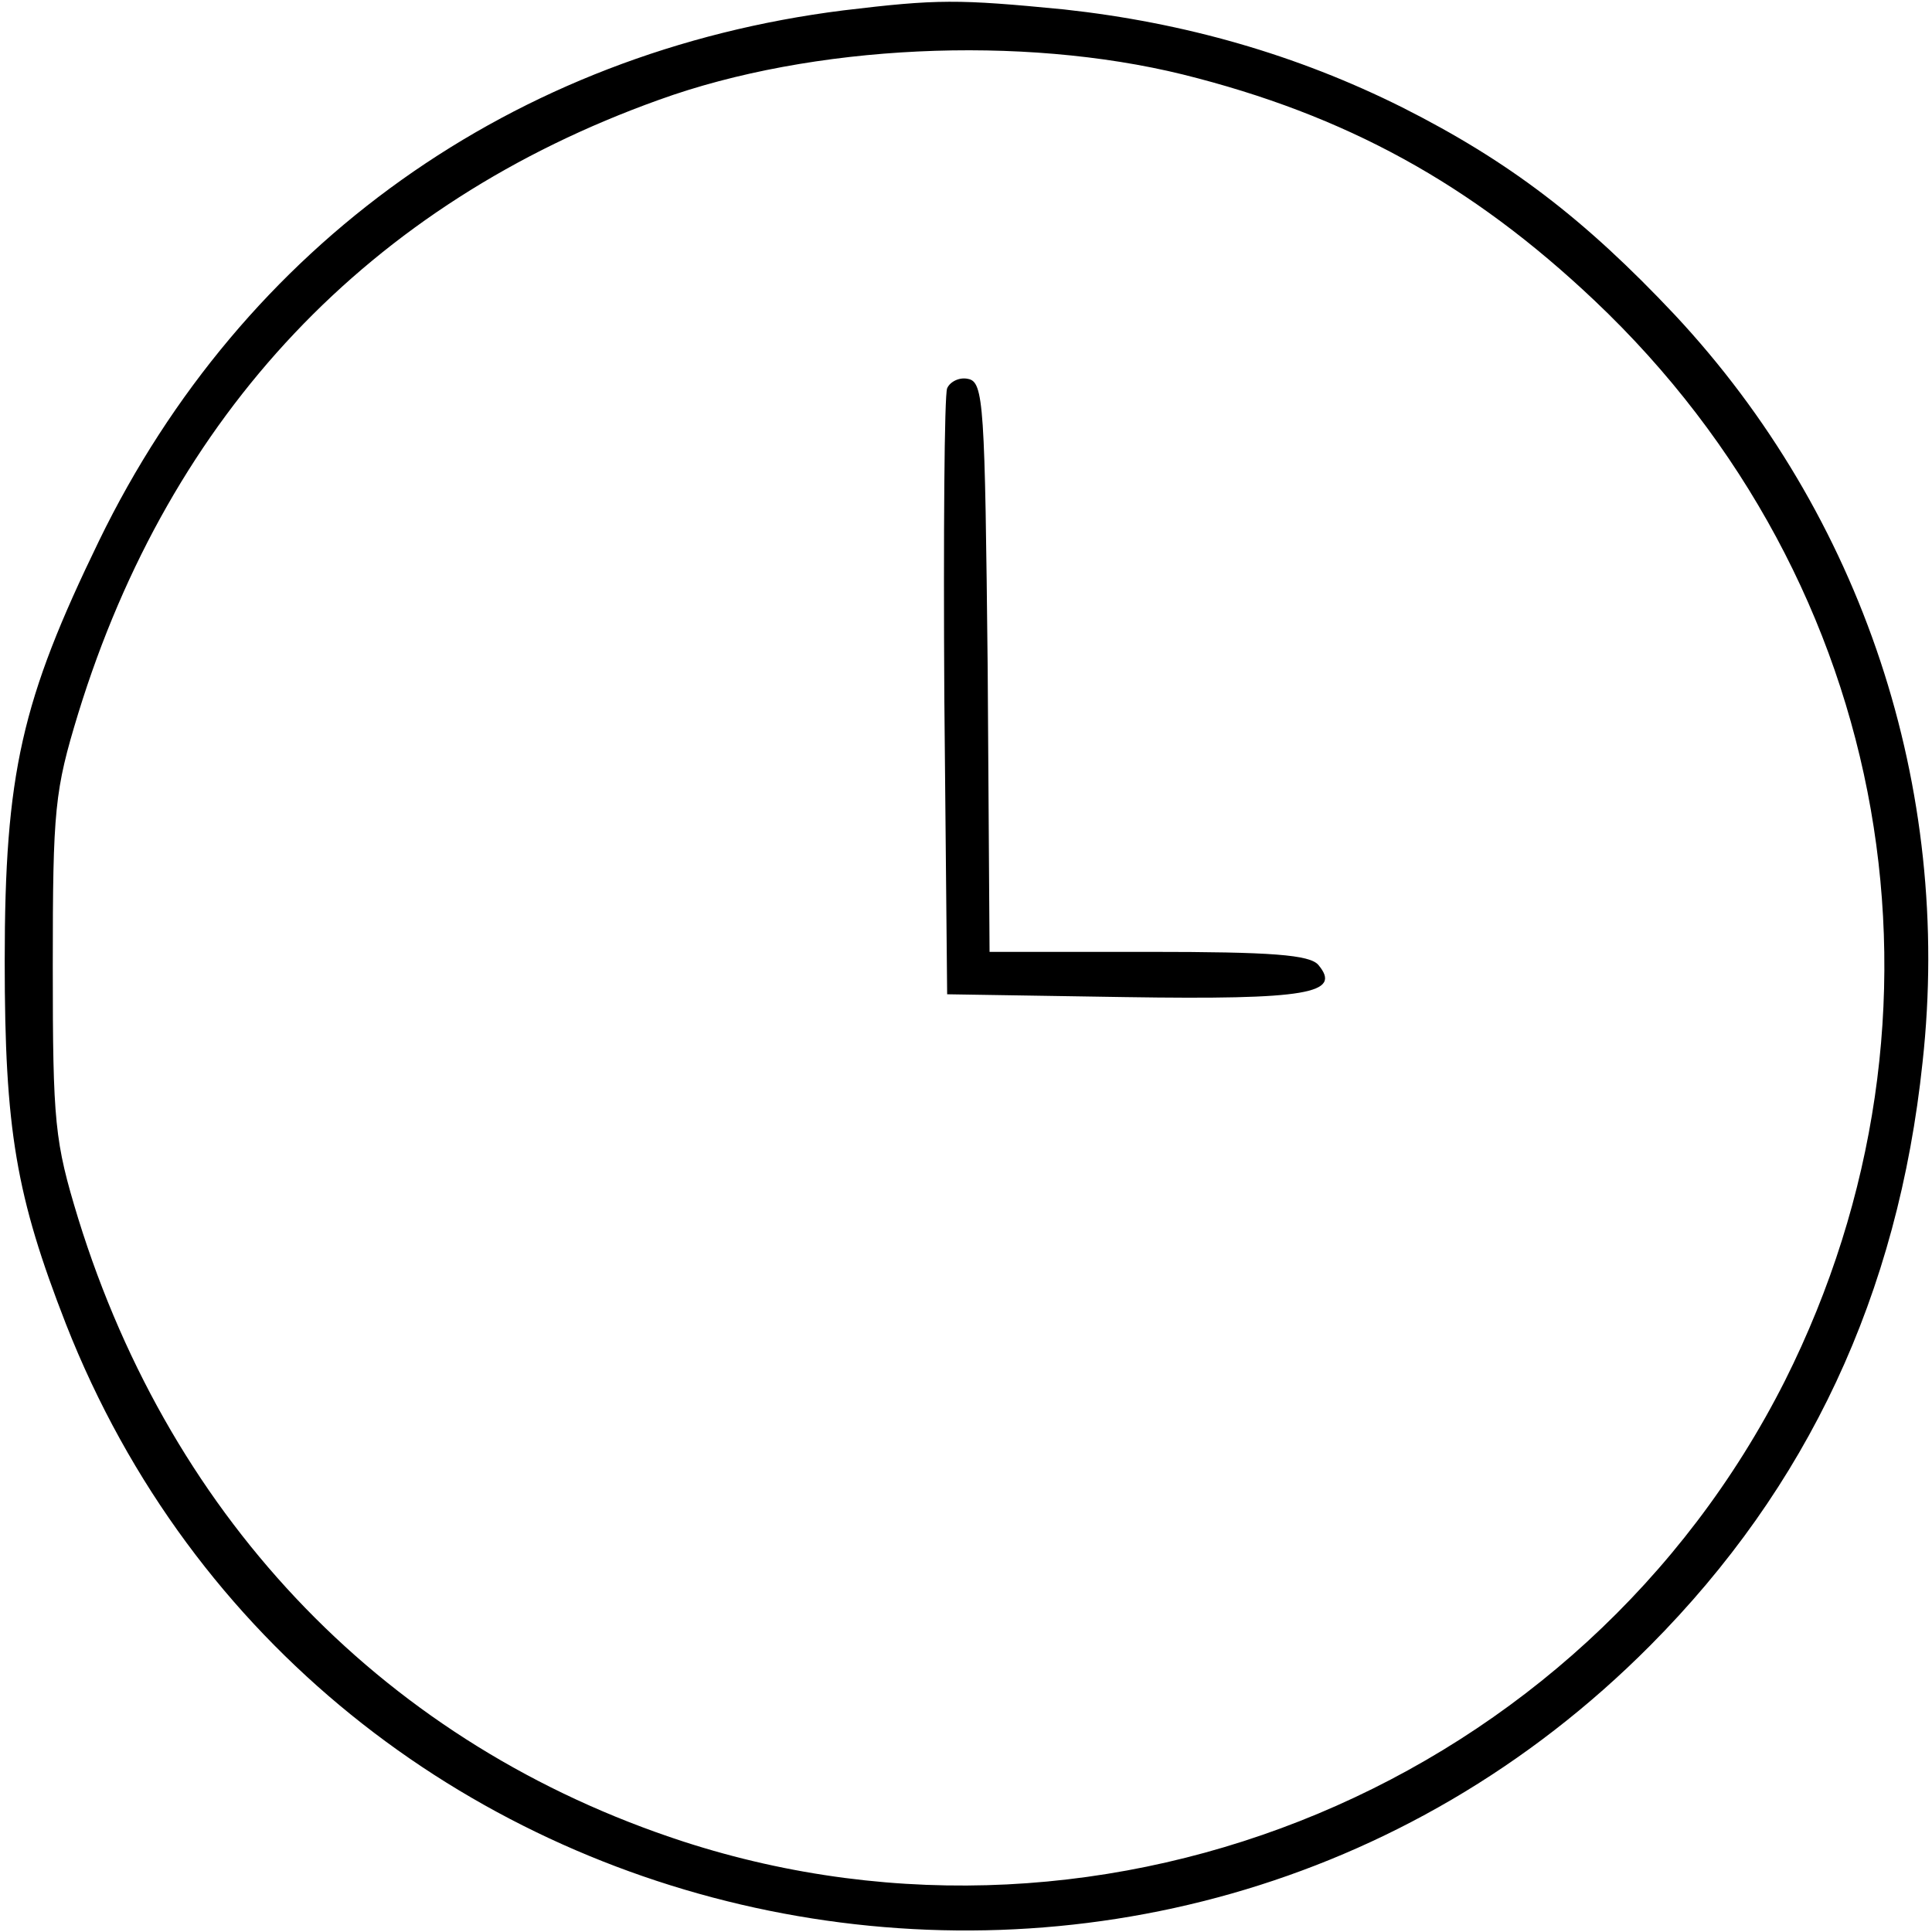
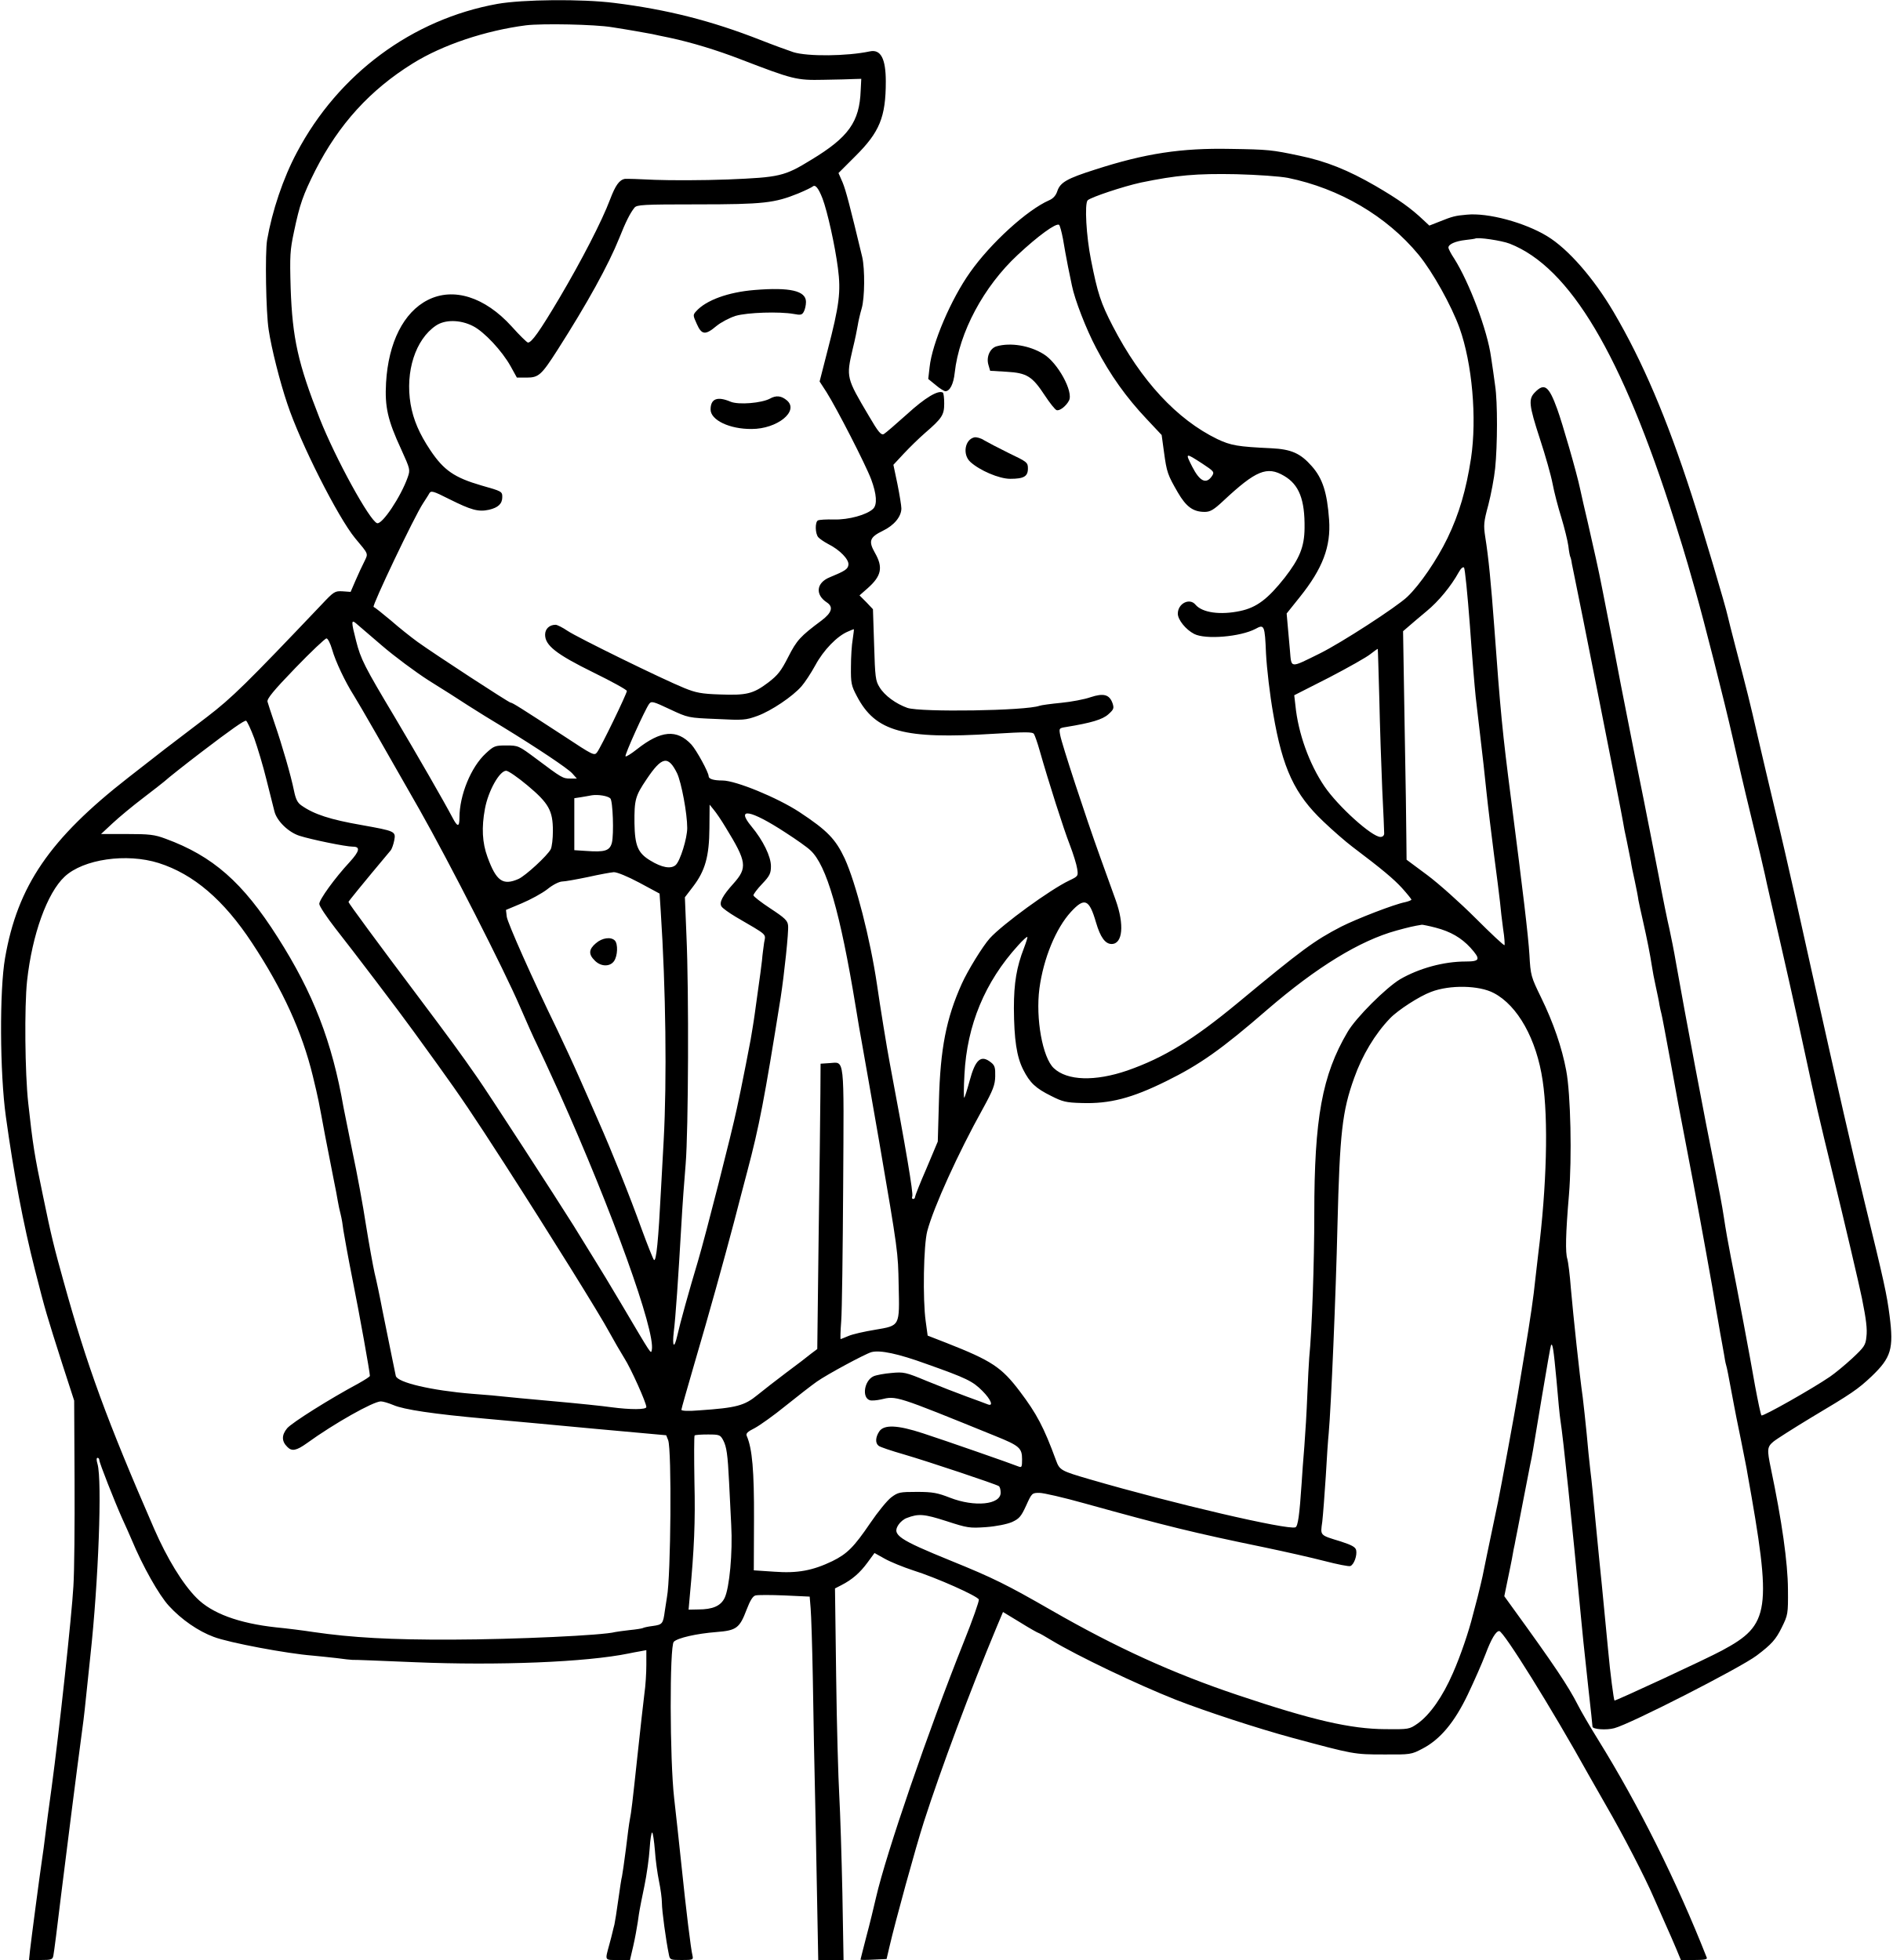
- <svg xmlns="http://www.w3.org/2000/svg" version="1.0" width="205pt" height="205pt" viewBox="0 0 205 205" preserveAspectRatio="xMidYMid meet">
-   <g transform="translate(0,205) scale(0.1,-0.1)" fill="#000000" stroke="none">
-     <path d="M895 2039 c-350 -44 -637 -248 -790 -563 -82 -169 -100 -246 -100 -446 0 -179 12 -249 65 -385 268 -682 1161 -864 1681 -341 167 168 263 372 289 619 32 291 -64 580 -263 793 -96 102 -176 163 -289 220 -112 56 -231 90 -359 104 -113 11 -134 11 -234 -1z m360 -68 c173 -43 306 -116 437 -240 317 -300 397 -757 202 -1146 -215 -426 -716 -636 -1169 -489 -313 102 -542 338 -642 661 -25 82 -27 101 -27 268 0 167 2 186 27 268 98 318 309 541 616 651 163 59 385 69 556 27z" />
-     <path d="M1005 1638 c-3 -7 -4 -155 -3 -328 l3 -315 189 -3 c194 -3 230 4 205 34 -9 11 -50 14 -180 14 l-169 0 -2 302 c-3 279 -4 303 -21 306 -9 2 -19 -3 -22 -10z" />
+ <svg xmlns="http://www.w3.org/2000/svg" version="1.0" width="972pt" height="1007pt" viewBox="0 0 972 1007" preserveAspectRatio="xMidYMid meet">
+   <g transform="translate(0,1007) scale(0.1,-0.1)" fill="#000000" stroke="none">
+     <path d="M2555 10050 c-438 -79 -817 -360 -1030 -763 -71 -133 -127 -301 -153 -450 -11 -65 -6 -373 8 -461 14 -95 58 -269 96 -381 67 -202 260 -583 348 -690 71 -85 68 -77 47 -121 -11 -21 -31 -65 -45 -97 l-25 -58 -42 3 c-39 2 -44 -1 -107 -68 -387 -407 -459 -478 -588 -577 -203 -154 -239 -182 -405 -312 -404 -315 -569 -557 -633 -927 -29 -165 -27 -591 4 -814 41 -296 89 -551 150 -790 55 -216 58 -224 141 -485 l60 -185 2 -410 c1 -225 -1 -470 -6 -544 -8 -146 -73 -747 -112 -1035 -14 -99 -27 -200 -30 -225 -8 -66 -14 -111 -20 -150 -10 -66 -56 -415 -61 -462 l-5 -48 60 0 c55 0 61 2 65 22 3 13 21 153 40 313 33 265 79 629 106 830 6 44 13 98 15 120 2 22 15 146 29 276 42 384 61 902 37 987 -6 20 -6 32 0 32 5 0 9 -5 9 -11 0 -14 79 -214 117 -299 17 -36 38 -85 49 -110 57 -137 141 -286 192 -341 64 -70 151 -130 230 -159 78 -30 378 -86 507 -96 33 -3 89 -9 125 -13 36 -5 72 -9 80 -9 8 1 152 -5 320 -12 428 -18 882 0 1100 45 14 3 40 8 58 11 l32 6 0 -75 c0 -42 -4 -109 -10 -149 -5 -40 -21 -181 -35 -313 -27 -252 -32 -294 -40 -335 -3 -14 -12 -81 -20 -150 -9 -69 -18 -132 -20 -140 -3 -9 -11 -63 -19 -120 -8 -58 -17 -115 -20 -128 -3 -12 -8 -30 -10 -40 -2 -9 -9 -37 -16 -62 -23 -85 -26 -80 44 -80 l62 0 17 73 c9 39 19 95 23 122 4 28 8 57 10 65 1 8 12 62 24 120 12 58 24 144 27 192 3 48 9 85 13 83 4 -2 10 -44 14 -92 3 -48 13 -119 21 -158 8 -38 15 -89 15 -113 0 -37 20 -188 36 -265 5 -26 8 -27 66 -27 57 0 60 1 55 23 -8 31 -33 234 -57 467 -11 107 -28 260 -37 340 -23 199 -24 783 -2 805 20 20 117 42 219 50 103 8 119 20 155 115 18 47 32 70 46 73 11 3 78 3 149 0 l129 -6 5 -61 c3 -34 8 -191 11 -351 2 -159 9 -505 15 -768 5 -263 10 -525 11 -582 l2 -105 65 0 65 0 -6 343 c-4 188 -11 414 -16 502 -5 88 -13 363 -16 612 l-6 452 33 17 c55 28 96 64 134 116 l36 49 52 -29 c28 -16 94 -43 146 -60 121 -38 331 -132 338 -150 2 -8 -32 -105 -77 -217 -183 -458 -399 -1087 -451 -1313 -11 -48 -33 -139 -50 -202 -16 -63 -30 -116 -30 -118 0 -2 30 -2 67 0 l67 3 14 60 c31 134 135 512 178 646 88 273 238 675 374 1001 l32 76 89 -54 c48 -30 91 -54 94 -54 2 0 33 -17 67 -38 133 -80 436 -225 638 -305 151 -59 419 -147 600 -196 312 -84 315 -85 467 -85 138 -1 143 0 198 29 92 47 166 136 234 278 32 67 73 160 91 207 30 80 54 120 71 120 22 0 271 -400 457 -735 19 -33 61 -107 94 -165 83 -143 199 -367 243 -470 21 -47 49 -112 64 -145 15 -33 38 -86 51 -117 l24 -58 69 0 c51 0 68 3 64 12 -156 396 -350 784 -557 1118 -43 69 -90 150 -105 180 -50 98 -120 203 -339 505 l-39 54 17 83 c10 46 19 94 22 108 2 14 7 36 9 50 3 14 8 36 10 50 3 14 7 34 9 45 2 11 16 81 30 155 14 74 31 158 36 185 12 57 8 35 62 360 23 138 43 252 45 254 8 12 13 -19 28 -179 8 -96 17 -188 20 -205 15 -96 58 -509 106 -1015 10 -107 10 -104 38 -365 12 -104 21 -193 21 -196 0 -14 72 -19 112 -8 82 21 649 311 731 373 77 58 99 83 129 144 32 65 33 69 32 197 -1 138 -31 350 -88 622 -20 96 -19 109 13 136 17 14 104 69 193 123 210 125 241 146 312 213 100 96 114 141 92 311 -14 109 -26 166 -131 595 -65 268 -123 521 -270 1180 -41 187 -78 349 -80 360 -44 194 -71 314 -110 475 -26 107 -64 272 -86 365 -41 180 -55 235 -114 460 -20 77 -38 148 -40 158 -11 52 -126 440 -185 622 -128 396 -253 689 -401 941 -103 175 -234 325 -341 390 -116 71 -306 122 -414 111 -59 -5 -74 -9 -141 -36 l-51 -20 -29 27 c-65 62 -128 107 -248 177 -140 81 -254 127 -390 155 -142 30 -159 32 -355 35 -252 5 -437 -23 -694 -106 -145 -46 -180 -66 -195 -111 -7 -22 -21 -38 -42 -47 -114 -50 -301 -221 -406 -370 -98 -138 -195 -365 -208 -487 l-7 -61 38 -31 c21 -18 44 -32 50 -32 23 0 42 37 48 95 23 208 149 443 323 605 106 99 197 165 213 155 4 -3 13 -35 20 -72 6 -38 18 -102 26 -143 9 -41 17 -85 20 -97 14 -71 73 -224 125 -322 72 -138 155 -254 259 -364 l77 -82 12 -88 c14 -104 19 -117 71 -207 43 -74 79 -100 138 -100 28 0 46 10 96 57 167 156 224 180 312 128 77 -45 107 -122 105 -269 -1 -96 -26 -156 -102 -254 -87 -110 -144 -153 -228 -171 -103 -22 -195 -9 -230 32 -30 37 -91 7 -91 -46 0 -31 41 -82 84 -104 58 -30 237 -15 315 26 45 25 48 19 54 -127 4 -76 20 -214 37 -309 48 -282 110 -414 258 -554 48 -46 115 -104 148 -129 155 -117 213 -166 256 -213 26 -29 47 -55 48 -59 0 -3 -15 -9 -32 -13 -57 -11 -250 -86 -329 -126 -137 -71 -200 -117 -529 -390 -232 -192 -381 -283 -569 -349 -166 -57 -309 -53 -378 12 -58 54 -94 256 -74 409 21 156 85 310 162 394 70 76 94 66 129 -55 22 -75 47 -110 80 -110 57 0 66 99 21 225 -16 44 -52 145 -81 225 -74 205 -196 578 -204 622 -7 37 -6 37 31 43 128 21 186 38 216 65 28 25 30 31 22 56 -16 46 -46 54 -113 32 -31 -11 -100 -24 -152 -29 -52 -5 -102 -12 -110 -15 -70 -26 -610 -34 -679 -11 -59 21 -117 63 -143 106 -21 33 -23 52 -28 218 l-6 183 -34 36 -35 35 42 37 c71 63 80 107 37 182 -34 60 -27 80 41 113 58 28 95 73 95 115 0 13 -9 69 -20 124 l-21 100 54 58 c30 32 78 79 108 105 88 76 99 93 99 152 0 28 -3 54 -7 56 -24 14 -91 -26 -184 -111 -57 -51 -110 -97 -119 -102 -14 -7 -28 9 -77 93 -116 196 -117 198 -83 344 12 48 23 103 26 122 3 20 12 59 20 86 16 54 17 202 3 264 -64 266 -84 343 -101 384 l-21 48 86 86 c125 124 157 201 157 384 0 118 -26 167 -82 155 -118 -25 -319 -27 -393 -4 -27 9 -104 37 -170 63 -250 98 -477 156 -750 190 -167 21 -470 18 -600 -5z m590 -120 c78 -12 174 -29 205 -35 14 -3 54 -12 90 -19 112 -24 241 -63 365 -111 268 -103 286 -108 425 -105 69 1 140 3 159 4 l35 1 -3 -60 c-6 -161 -62 -240 -254 -356 -138 -85 -163 -90 -427 -101 -129 -5 -298 -5 -375 -2 -77 4 -147 6 -155 5 -29 -5 -49 -34 -76 -105 -42 -112 -147 -315 -261 -508 -101 -170 -142 -228 -161 -228 -5 0 -43 37 -84 83 -138 152 -299 202 -430 136 -125 -63 -203 -219 -215 -425 -7 -124 8 -192 78 -343 46 -102 47 -104 33 -144 -35 -99 -131 -243 -157 -235 -38 12 -214 333 -295 538 -111 282 -140 412 -149 669 -5 168 -3 196 17 290 30 143 46 188 110 316 121 237 281 413 500 549 154 96 374 169 582 196 84 10 354 5 443 -10z m3471 -774 c264 -54 507 -196 671 -395 72 -88 168 -260 210 -376 65 -182 90 -463 59 -670 -25 -162 -61 -286 -121 -410 -53 -110 -143 -242 -207 -302 -55 -52 -337 -235 -448 -290 -156 -77 -146 -78 -154 14 -4 43 -9 103 -12 134 l-5 57 68 85 c117 146 160 259 150 397 -10 139 -33 212 -89 275 -58 66 -105 87 -208 92 -172 8 -207 14 -277 47 -208 101 -392 300 -537 580 -62 120 -78 169 -112 341 -24 119 -34 289 -17 306 17 16 182 71 273 91 184 38 285 47 490 43 111 -3 225 -11 266 -19z m-2391 -106 c25 -66 64 -241 79 -357 16 -122 8 -189 -54 -427 l-40 -156 35 -54 c52 -82 201 -372 230 -449 28 -76 32 -129 10 -151 -32 -31 -126 -57 -201 -55 -39 1 -76 -1 -83 -5 -15 -9 -14 -67 2 -86 7 -8 30 -24 51 -35 60 -30 108 -80 104 -107 -3 -22 -16 -31 -96 -64 -69 -28 -76 -89 -15 -129 35 -23 26 -53 -27 -93 -110 -82 -127 -101 -171 -187 -37 -73 -54 -94 -102 -131 -78 -59 -112 -67 -248 -62 -96 3 -125 9 -184 33 -111 45 -550 260 -600 294 -25 17 -53 31 -61 31 -32 0 -54 -21 -54 -51 0 -55 57 -100 248 -194 94 -46 172 -89 172 -95 0 -14 -134 -291 -153 -315 -14 -19 -20 -16 -173 85 -218 142 -262 170 -271 170 -9 0 -392 250 -478 312 -33 24 -95 73 -137 110 -43 36 -83 68 -89 70 -10 3 209 464 254 532 12 19 27 41 32 51 9 15 19 13 100 -28 116 -58 152 -68 207 -56 47 11 68 31 68 65 0 29 -2 30 -108 60 -137 40 -192 77 -261 180 -57 85 -88 157 -102 238 -28 167 25 332 130 403 47 32 125 31 190 -2 58 -29 150 -128 194 -207 l32 -58 50 0 c62 0 76 13 158 141 154 241 262 437 318 576 33 83 55 127 78 156 13 15 41 17 325 17 338 0 395 7 516 56 36 15 69 31 75 36 13 11 29 -8 50 -62z m3530 -232 c309 -121 576 -570 846 -1423 28 -88 59 -189 69 -225 10 -36 28 -99 40 -140 42 -147 149 -568 190 -750 23 -102 63 -275 90 -385 46 -189 66 -274 76 -320 2 -11 15 -69 29 -130 73 -317 126 -551 175 -780 57 -266 73 -334 145 -630 56 -229 139 -583 149 -635 22 -109 28 -159 23 -198 -4 -43 -11 -53 -73 -111 -38 -35 -89 -77 -114 -94 -89 -61 -345 -206 -352 -199 -4 4 -18 72 -33 152 -26 150 -90 490 -125 665 -11 55 -27 145 -35 200 -8 55 -29 165 -45 245 -52 256 -155 802 -201 1063 -10 60 -26 138 -34 175 -9 37 -34 159 -55 272 -22 113 -42 216 -45 230 -3 14 -7 34 -9 45 -2 11 -33 169 -70 350 -36 182 -67 341 -70 355 -4 25 -84 437 -92 475 -2 11 -6 31 -9 45 -8 45 -43 202 -69 315 -15 61 -32 139 -40 175 -17 81 -91 337 -117 408 -43 119 -66 136 -114 87 -35 -35 -32 -65 25 -240 28 -85 57 -188 65 -230 8 -43 28 -120 45 -174 16 -53 32 -118 36 -146 3 -27 8 -53 10 -56 2 -3 6 -19 8 -35 3 -16 8 -38 10 -49 24 -112 245 -1228 252 -1273 3 -20 12 -68 21 -107 8 -38 17 -83 20 -100 2 -16 11 -61 20 -100 8 -38 17 -83 19 -100 3 -16 14 -66 24 -110 20 -88 36 -169 45 -228 3 -22 12 -69 20 -105 8 -37 17 -79 19 -95 3 -15 7 -35 10 -45 3 -9 23 -118 46 -242 22 -124 60 -328 85 -455 46 -239 86 -457 130 -705 13 -80 27 -158 30 -175 3 -16 8 -45 11 -64 3 -18 8 -43 10 -55 2 -11 7 -37 10 -56 3 -19 7 -43 10 -52 6 -21 8 -32 41 -208 2 -14 18 -92 35 -175 16 -82 32 -159 33 -170 128 -713 118 -782 -130 -915 -79 -43 -548 -260 -552 -257 -4 5 -22 140 -33 262 -28 295 -42 433 -45 460 -2 17 -11 109 -20 205 -9 96 -20 211 -26 255 -5 44 -14 130 -19 190 -6 61 -15 144 -20 185 -17 119 -49 424 -61 560 -5 69 -14 137 -18 151 -11 33 -9 129 8 329 16 192 9 520 -14 640 -22 118 -66 246 -129 375 -52 107 -54 113 -60 220 -6 98 -32 316 -95 805 -43 333 -54 444 -86 885 -16 216 -29 352 -46 457 -9 60 -8 76 16 164 14 54 30 139 35 188 12 118 13 339 0 424 -5 37 -14 103 -21 147 -19 139 -112 384 -189 506 -17 25 -30 51 -30 57 0 17 35 33 88 39 26 3 48 6 49 7 10 9 138 -10 178 -26z m-1579 -1130 c59 -39 63 -43 50 -63 -30 -45 -63 -29 -102 47 -37 73 -36 73 52 16z m1374 -828 c11 -157 25 -323 30 -370 5 -47 17 -143 25 -215 9 -71 22 -193 30 -270 8 -77 26 -223 39 -325 14 -102 27 -212 31 -245 3 -33 10 -95 16 -138 7 -43 9 -80 7 -83 -3 -3 -70 60 -149 139 -79 79 -191 179 -249 222 l-105 78 -1 101 c0 56 -4 320 -9 587 l-8 486 29 25 c16 14 57 49 92 78 61 50 126 129 165 200 11 20 22 29 27 24 5 -5 18 -137 30 -294z m-5588 -107 c65 -56 173 -136 240 -179 68 -42 159 -100 203 -129 44 -28 124 -78 178 -110 178 -109 332 -212 356 -238 l24 -27 -34 0 c-38 0 -43 3 -175 102 -90 67 -92 68 -153 68 -58 0 -64 -2 -106 -41 -76 -70 -135 -215 -135 -330 0 -49 -10 -49 -35 -1 -43 82 -179 318 -297 517 -156 261 -175 298 -199 393 -25 97 -25 110 -1 90 9 -8 70 -60 134 -115z m2418 32 c-5 -27 -9 -91 -9 -141 -1 -84 2 -97 30 -150 96 -184 240 -223 703 -194 166 10 200 10 207 -1 5 -8 18 -45 29 -84 47 -165 124 -406 155 -485 18 -47 35 -102 38 -123 6 -38 5 -39 -41 -61 -97 -46 -343 -225 -408 -297 -36 -40 -113 -165 -144 -234 -80 -178 -110 -334 -117 -600 l-6 -210 -58 -138 c-33 -75 -59 -142 -59 -147 0 -6 -4 -10 -10 -10 -5 0 -7 6 -4 13 6 16 -32 242 -116 687 -14 73 -50 295 -65 400 -35 237 -109 524 -166 649 -47 100 -89 144 -233 239 -113 74 -327 162 -395 162 -46 0 -71 8 -71 22 0 20 -62 133 -88 162 -75 81 -157 74 -281 -24 -29 -23 -55 -39 -58 -36 -6 6 99 238 121 269 12 16 20 14 107 -27 94 -44 94 -44 240 -50 137 -7 149 -6 210 16 71 26 181 100 226 152 16 18 48 66 71 108 42 78 112 150 167 173 17 8 31 13 31 12 1 -1 -2 -24 -6 -52z m-2674 -52 c17 -61 68 -168 112 -237 30 -48 163 -280 337 -586 154 -272 435 -824 515 -1010 34 -79 73 -166 87 -194 14 -28 66 -141 116 -251 272 -607 495 -1227 475 -1321 -5 -21 3 -33 -156 236 -54 91 -116 194 -139 230 -22 36 -71 115 -108 175 -78 125 -441 685 -494 760 -86 124 -145 204 -295 404 -215 286 -366 491 -366 497 0 3 66 85 216 264 7 8 15 32 19 52 9 47 5 48 -167 79 -161 28 -245 55 -310 101 -20 14 -29 32 -38 76 -15 75 -61 234 -100 347 -17 50 -33 99 -36 110 -3 15 30 56 143 173 81 84 153 152 160 152 7 0 20 -26 29 -57z m5379 -253 c3 -140 10 -349 15 -465 6 -115 10 -218 10 -227 0 -11 -8 -18 -19 -18 -44 0 -218 157 -288 260 -78 115 -135 273 -149 416 l-6 52 179 91 c98 51 194 105 213 121 19 15 36 27 37 26 1 -1 4 -116 8 -256z m-5779 -203 c17 -48 46 -144 63 -214 18 -71 36 -144 41 -163 13 -49 72 -106 128 -124 59 -19 238 -56 275 -56 39 0 34 -23 -16 -78 -78 -84 -157 -194 -157 -216 0 -11 38 -68 83 -126 86 -109 333 -434 402 -530 22 -30 77 -107 123 -170 123 -171 177 -251 344 -510 229 -356 490 -775 538 -865 24 -44 59 -104 77 -133 33 -51 113 -229 113 -251 0 -14 -82 -14 -180 -1 -41 6 -176 20 -300 31 -124 11 -238 22 -255 24 -16 2 -88 9 -160 14 -208 17 -384 58 -392 92 -3 15 -26 125 -69 339 -13 69 -31 154 -40 190 -8 36 -28 146 -44 245 -15 99 -46 268 -69 375 -22 107 -42 210 -46 228 -59 340 -156 590 -339 877 -179 282 -333 417 -576 506 -56 21 -83 24 -198 24 l-133 0 59 55 c32 30 103 89 157 130 54 41 103 80 109 85 17 16 117 95 192 152 148 113 219 163 228 160 5 -2 24 -42 42 -90z m2172 -180 c22 -47 52 -206 52 -281 0 -53 -36 -169 -59 -190 -24 -22 -71 -14 -131 23 -63 38 -79 75 -81 191 -1 121 4 140 62 226 79 118 111 124 157 31z m-769 -62 c110 -92 131 -130 131 -234 0 -40 -5 -82 -11 -94 -17 -33 -130 -137 -166 -153 -80 -35 -114 -11 -159 113 -27 73 -31 152 -13 248 17 92 75 195 109 195 11 0 60 -34 109 -75z m426 -67 c13 -12 19 -184 8 -228 -11 -41 -36 -49 -131 -42 l-62 4 0 134 0 133 33 5 c17 3 43 7 57 10 32 5 82 -3 95 -16z m593 -150 c108 -176 112 -206 40 -287 -57 -63 -75 -98 -62 -118 5 -9 39 -33 74 -54 168 -98 153 -85 145 -132 -3 -23 -9 -64 -11 -92 -3 -27 -12 -95 -20 -150 -8 -55 -16 -113 -18 -130 -2 -16 -7 -46 -10 -65 -3 -19 -8 -46 -10 -60 -4 -24 -44 -228 -51 -260 -2 -8 -11 -51 -20 -95 -26 -124 -159 -646 -200 -785 -46 -153 -92 -319 -106 -382 -16 -71 -27 -58 -18 20 9 70 23 273 39 552 5 91 15 230 22 310 14 171 17 889 4 1173 l-8 197 42 55 c62 81 83 155 84 300 l1 121 21 -26 c12 -14 40 -55 62 -92z m306 -25 c56 -36 114 -77 129 -92 83 -76 153 -320 232 -801 13 -80 26 -156 29 -170 4 -20 71 -404 92 -525 97 -565 97 -569 100 -735 5 -216 8 -210 -121 -232 -55 -9 -117 -23 -137 -32 -21 -9 -39 -16 -40 -16 -2 0 -1 42 3 93 4 50 8 362 10 693 4 678 9 637 -70 632 l-46 -3 -1 -155 c-1 -85 -4 -415 -9 -733 l-7 -578 -32 -24 c-17 -14 -74 -58 -127 -97 -53 -40 -120 -92 -148 -115 -67 -55 -108 -66 -298 -79 -58 -5 -93 -3 -93 3 0 5 30 110 66 234 78 265 151 529 204 729 21 80 51 197 68 260 62 234 88 369 172 895 18 117 42 340 38 370 -2 25 -17 39 -90 87 -49 32 -88 63 -88 68 0 6 20 33 45 59 39 41 45 54 45 91 0 49 -40 132 -100 204 -83 100 -5 86 174 -31z m-3219 -157 c179 -57 334 -189 480 -411 157 -238 257 -457 312 -684 31 -129 27 -113 63 -306 17 -88 37 -191 45 -230 8 -38 17 -86 20 -105 3 -19 10 -51 15 -70 5 -19 11 -56 14 -82 4 -25 24 -137 46 -248 37 -184 90 -480 90 -499 0 -4 -27 -21 -59 -39 -149 -80 -341 -201 -366 -230 -29 -35 -29 -67 1 -96 23 -24 47 -19 100 19 141 102 340 214 380 215 12 0 41 -9 65 -19 53 -23 205 -46 474 -70 110 -10 364 -33 563 -52 l364 -33 10 -25 c19 -49 14 -701 -6 -806 -2 -11 -7 -43 -11 -71 -9 -67 -12 -71 -63 -78 -24 -3 -47 -8 -51 -11 -5 -2 -35 -7 -67 -10 -32 -4 -66 -8 -74 -10 -60 -17 -514 -38 -840 -39 -310 -1 -513 10 -710 39 -52 8 -139 19 -192 24 -192 21 -330 72 -408 151 -72 72 -152 204 -218 355 -243 558 -345 837 -465 1270 -49 176 -63 231 -107 445 -43 206 -51 255 -75 473 -17 154 -20 495 -6 627 26 238 103 452 193 536 96 90 318 122 483 70z m2469 -101 l104 -56 6 -92 c26 -396 32 -864 15 -1177 -5 -91 -11 -205 -14 -255 -13 -256 -24 -370 -36 -358 -4 4 -33 76 -63 158 -63 175 -156 406 -222 555 -25 58 -70 159 -99 225 -29 66 -80 176 -113 245 -130 267 -254 547 -259 580 l-4 35 81 34 c45 19 104 51 131 72 28 23 60 39 76 40 15 0 75 11 133 23 58 13 118 24 133 25 17 0 69 -21 131 -54z m4090 -231 c77 -20 132 -52 179 -103 54 -60 50 -71 -25 -71 -113 0 -239 -35 -336 -91 -73 -44 -227 -197 -270 -271 -131 -222 -171 -444 -171 -934 0 -251 -12 -601 -26 -739 -2 -27 -7 -115 -10 -195 -3 -80 -10 -197 -15 -260 -5 -63 -12 -149 -14 -190 -11 -165 -19 -222 -32 -227 -40 -15 -625 121 -1054 246 -151 44 -157 47 -176 99 -62 169 -99 239 -186 354 -94 124 -144 157 -378 249 l-95 37 -10 73 c-16 114 -11 392 8 464 33 124 159 401 284 626 55 100 64 125 65 169 1 44 -2 56 -21 71 -52 42 -81 17 -111 -96 -12 -44 -24 -82 -27 -85 -3 -3 -3 51 1 120 13 253 105 475 275 662 24 27 46 47 48 44 2 -2 -6 -27 -17 -56 -38 -98 -52 -179 -52 -310 1 -161 14 -249 48 -316 34 -67 63 -95 144 -135 57 -29 76 -34 155 -36 145 -5 259 25 435 112 173 85 286 165 521 369 252 217 473 353 662 405 62 17 87 23 131 30 4 0 36 -6 70 -15z m299 -336 c123 -64 220 -238 251 -450 30 -200 21 -544 -23 -893 -5 -44 -12 -102 -15 -130 -8 -82 -25 -200 -56 -385 -16 -96 -31 -188 -34 -205 -12 -75 -88 -487 -101 -550 -49 -234 -76 -363 -80 -385 -3 -14 -14 -61 -25 -105 -12 -44 -23 -87 -25 -95 -20 -81 -63 -208 -102 -296 -53 -122 -118 -214 -181 -259 -43 -30 -46 -30 -165 -29 -180 1 -375 46 -759 175 -334 112 -624 244 -958 436 -228 131 -298 166 -515 254 -270 110 -304 133 -270 185 9 14 28 30 43 35 60 23 88 21 203 -16 108 -35 118 -37 204 -31 53 4 107 15 133 26 37 17 47 28 73 85 29 64 30 65 68 65 21 0 125 -24 232 -54 418 -116 560 -151 924 -226 105 -22 243 -53 308 -70 66 -17 125 -29 133 -26 19 7 36 55 30 82 -4 16 -23 26 -78 44 -111 34 -106 29 -96 102 4 35 12 140 18 233 5 94 12 193 15 221 12 131 37 716 45 1068 12 474 24 586 86 758 41 116 107 226 184 306 40 42 151 114 211 136 96 37 247 34 322 -6z m-2916 -1905 c209 -74 239 -89 289 -139 45 -45 59 -82 27 -69 -10 4 -58 22 -108 40 -49 18 -142 54 -205 80 -108 45 -118 47 -181 41 -37 -3 -79 -11 -92 -17 -48 -22 -61 -110 -19 -123 9 -3 35 -1 57 4 80 19 71 22 588 -188 124 -50 137 -62 137 -120 0 -38 -2 -43 -17 -37 -31 13 -384 136 -492 171 -131 43 -201 46 -225 9 -19 -29 -21 -59 -3 -73 6 -6 66 -26 132 -45 123 -36 467 -151 485 -162 6 -3 10 -19 10 -34 0 -62 -134 -75 -260 -26 -64 25 -89 30 -170 30 -89 0 -97 -2 -132 -28 -21 -16 -69 -75 -107 -131 -85 -125 -119 -159 -196 -197 -100 -48 -178 -63 -298 -54 l-105 7 1 261 c1 251 -9 364 -37 429 -6 13 3 22 41 41 26 14 98 65 158 114 61 49 133 105 160 124 52 37 249 143 281 152 44 12 138 -8 281 -60z m-1042 -393 c17 -33 23 -71 30 -215 3 -55 8 -154 11 -220 8 -140 -9 -324 -34 -375 -20 -41 -61 -59 -136 -59 l-49 -1 6 68 c23 244 29 384 24 589 -2 128 -2 235 1 238 3 3 34 5 68 5 60 0 64 -2 79 -30z" />
+     <path d="M3875 8580 c-134 -11 -248 -52 -299 -109 -17 -19 -17 -21 3 -65 25 -57 44 -59 101 -11 23 19 67 42 98 52 61 18 226 23 299 10 36 -7 43 -5 52 12 6 11 11 33 11 50 0 57 -82 76 -265 61z" />
+     <path d="M3955 8022 c-43 -23 -160 -33 -202 -16 -68 29 -103 16 -103 -40 0 -54 97 -101 211 -100 131 0 244 91 182 146 -29 25 -56 28 -88 10z" />
+     <path d="M3061 5224 c-37 -31 -39 -57 -6 -89 31 -32 78 -33 99 -3 19 27 21 89 4 106 -20 20 -65 14 -97 -14z" />
+     <path d="M5120 8291 c-34 -9 -55 -54 -43 -95 l9 -31 84 -5 c105 -6 132 -23 197 -122 25 -38 52 -72 60 -75 15 -6 49 20 64 49 24 45 -58 195 -131 239 -71 44 -169 60 -240 40z" />
+     <path d="M5005 7823 c-49 -11 -62 -88 -21 -126 48 -44 148 -87 205 -87 70 0 91 12 91 53 0 31 -4 34 -98 79 -53 26 -110 56 -127 66 -16 11 -39 17 -50 15z" />
  </g>
</svg>
